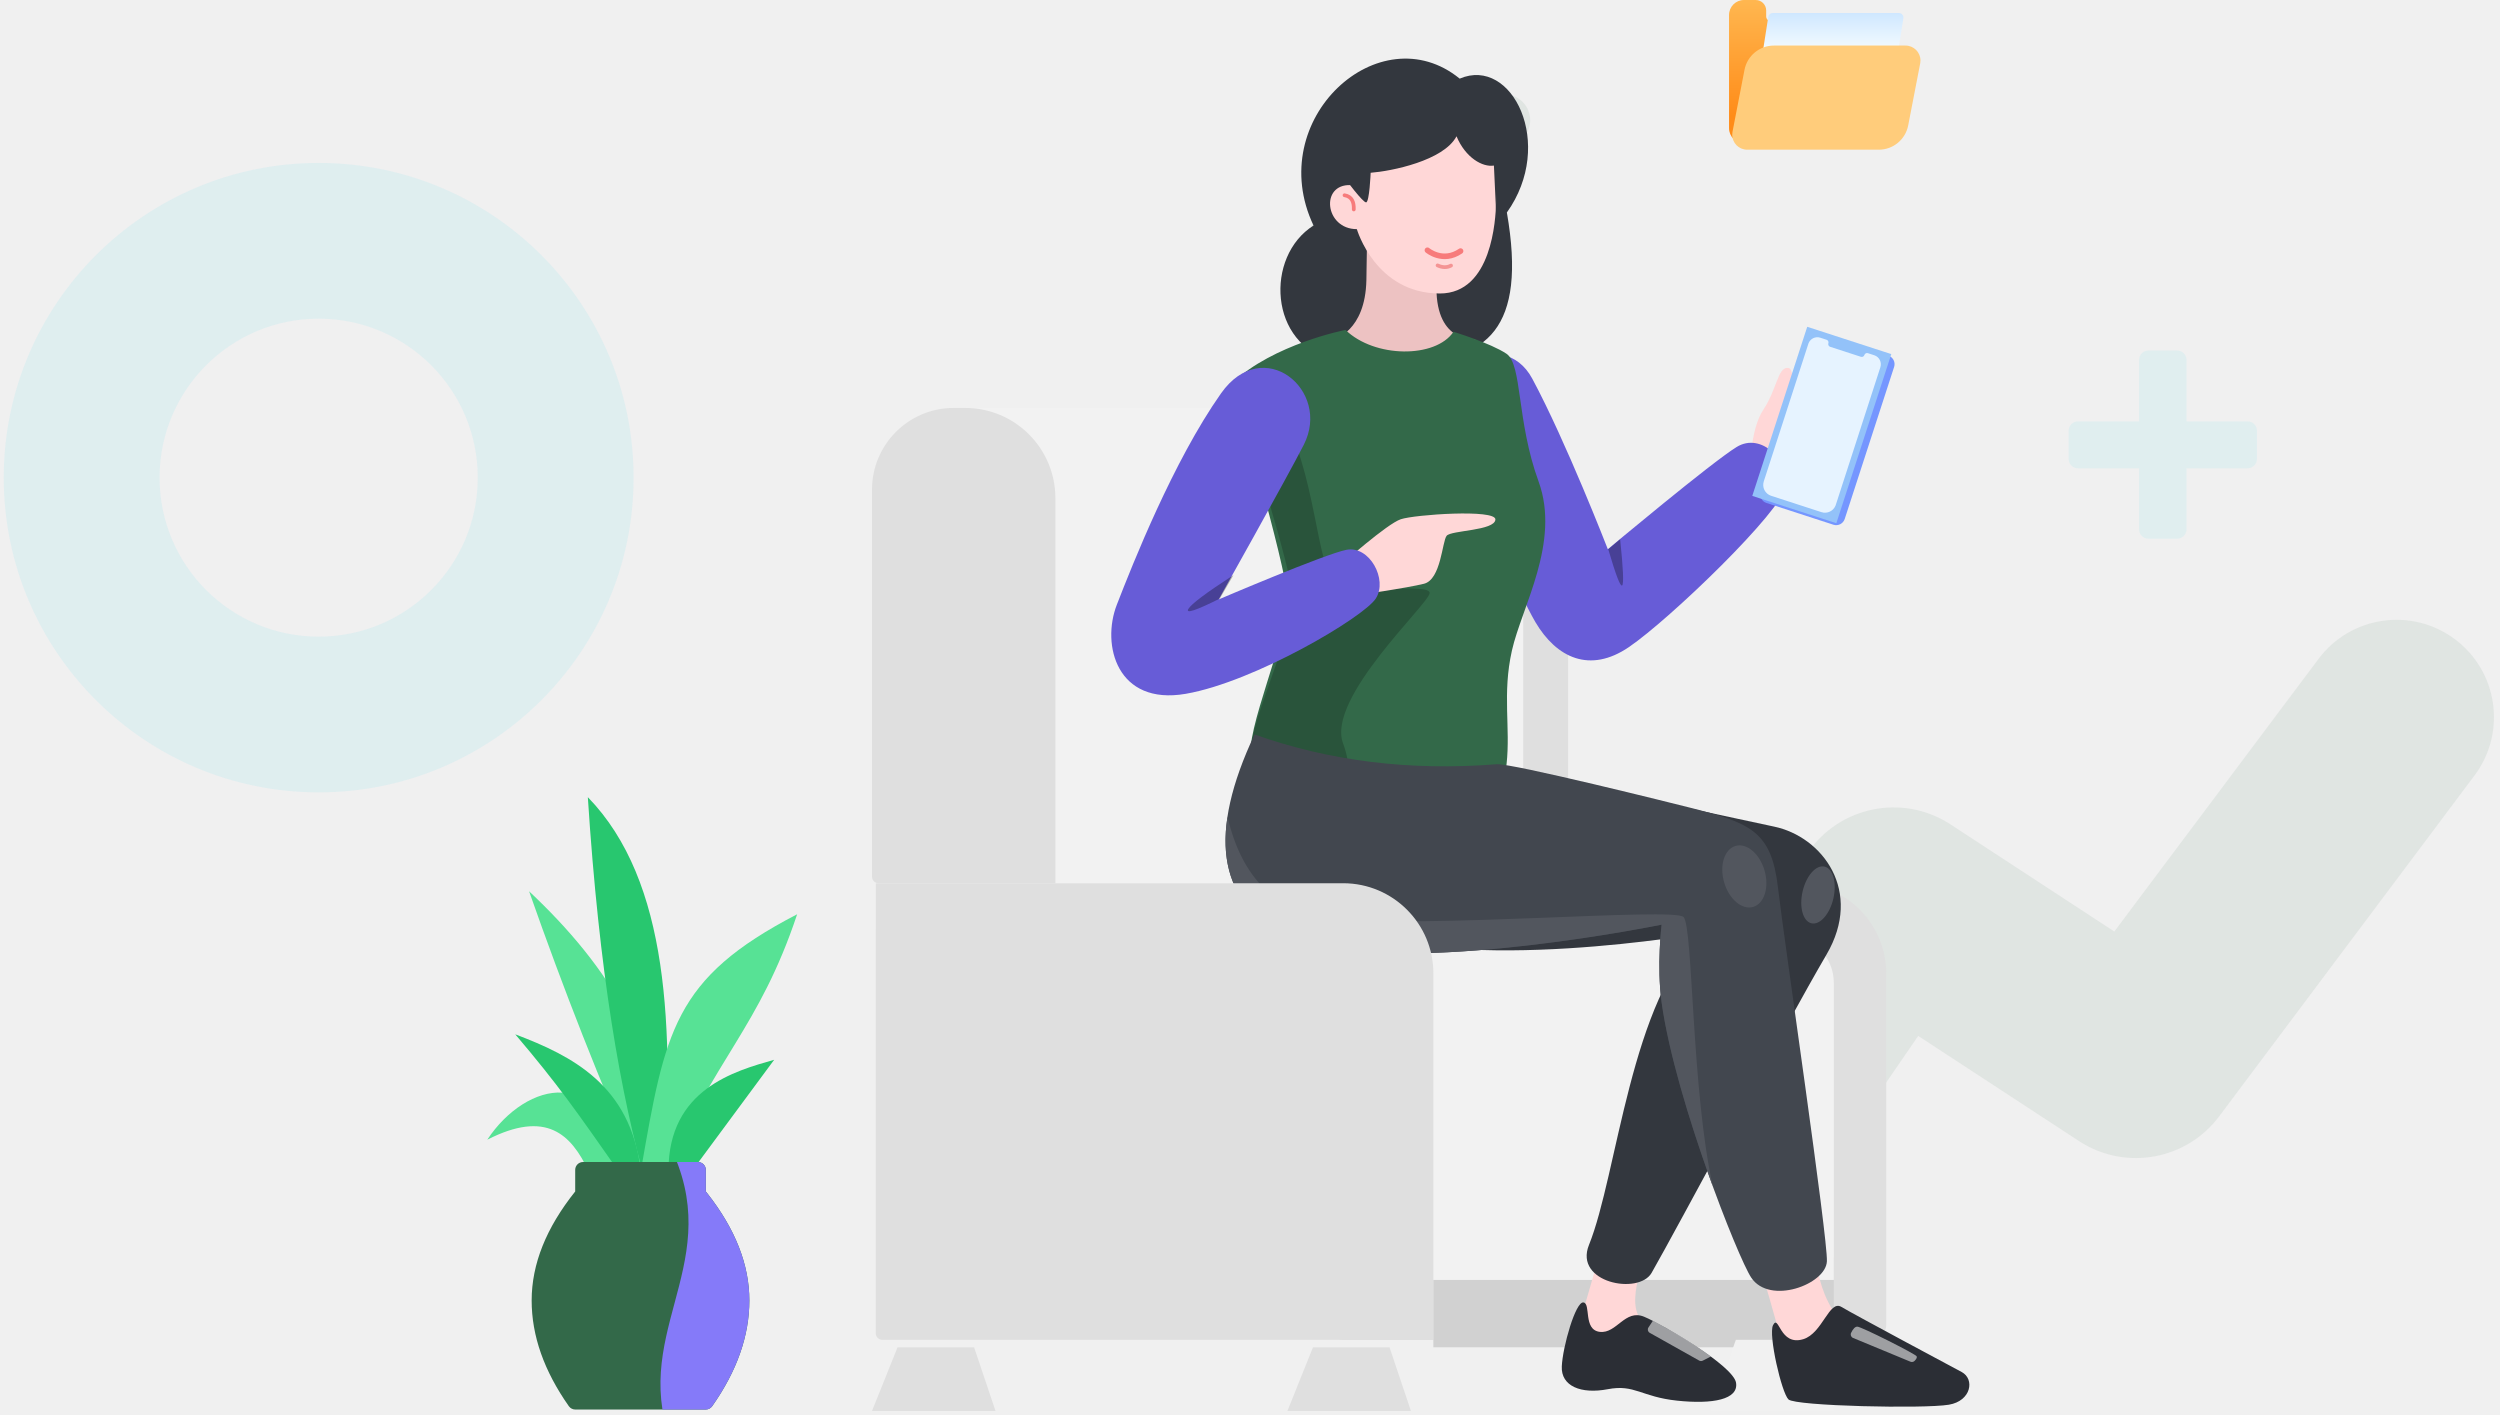
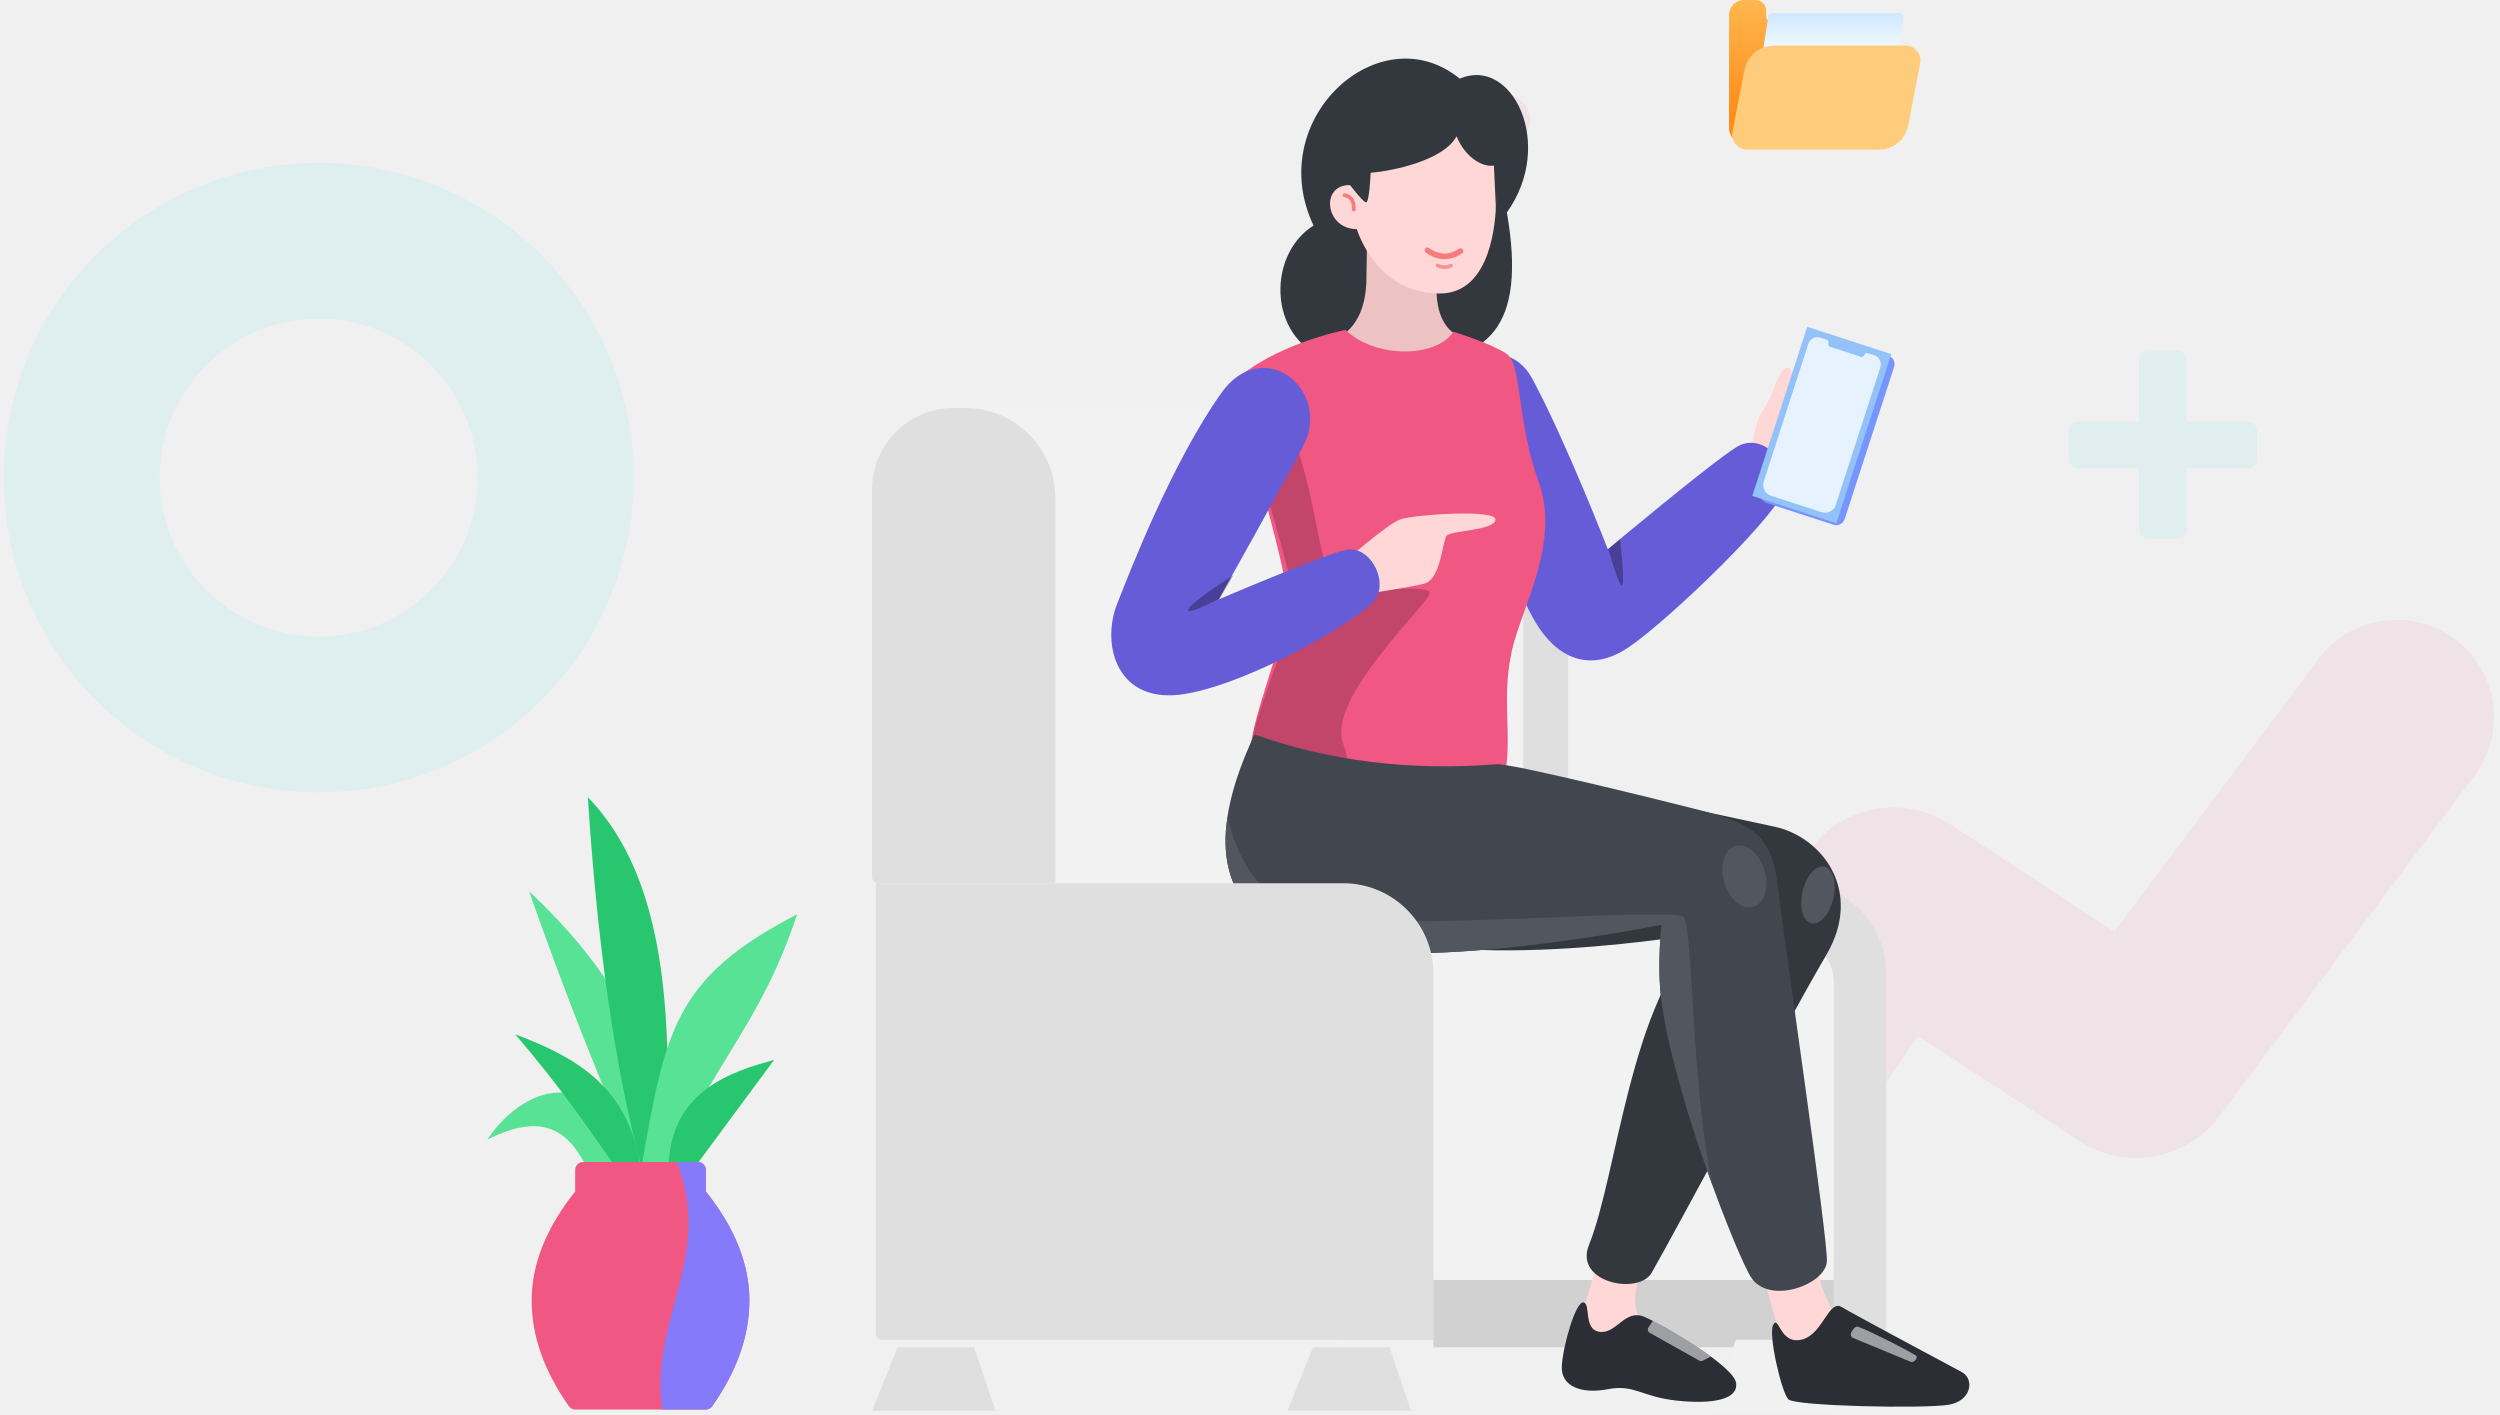
<svg xmlns="http://www.w3.org/2000/svg" xmlns:xlink="http://www.w3.org/1999/xlink" width="668" height="378" viewBox="0 0 668 378">
  <defs>
    <linearGradient id="ole6nyj9la" x1="50%" x2="50%" y1="81.177%" y2="-34.513%">
      <stop offset="0%" stop-color="#FF8C19" />
      <stop offset="100%" stop-color="#FFC967" />
    </linearGradient>
    <linearGradient id="am8kexv0ib" x1="62.11%" x2="62.11%" y1="31.381%" y2="-27.478%">
      <stop offset="0%" stop-color="#F8FDFF" />
      <stop offset="100%" stop-color="#AAD4FF" />
    </linearGradient>
    <path id="otu1t6pfxc" d="M13.75.112h30.673c1.168 0 2.115.94 2.115 2.1v5.774c7.757 9.712 11.635 19.423 11.635 29.135 0 9.412-3.312 18.825-9.935 28.237-.396.562-1.044.897-1.735.897H11.67c-.691 0-1.339-.335-1.735-.897C3.312 55.946 0 46.533 0 37.121c0-9.528 3.733-19.057 11.2-28.585l.435-.55V2.212c0-1.16.947-2.1 2.115-2.1z" />
  </defs>
  <g fill="none" fill-rule="evenodd">
    <g>
      <g>
        <g>
-           <path fill="#336949" fill-rule="nonzero" d="M618.526 151.035c8.614-11.498 24.925-13.841 36.431-5.233 11.392 8.523 13.803 24.583 5.492 36.06l-.255.347-68.253 91.106c-8.694 11.604-24.84 14.547-37.057 6.824l-.369-.237-42.967-28.104-43.322 63.054c-8.055 11.723-24.014 14.788-35.83 6.96l-.356-.241c-11.731-8.05-14.799-23.998-6.965-35.806l.24-.356 56.77-82.626c8.458-12.31 25.123-15.701 37.709-7.754l.38.244L563.94 223.9l54.586-72.864zM395.115 3.192C397.3.02 401.65-.788 404.833 1.39c3.14 2.149 3.97 6.4 1.892 9.562l-.085.126-17.01 24.708c-2.493 3.482-7.318 4.321-10.842 1.912l-.125-.087-9.77-6.954-10.587 16.772c-2.029 3.214-6.259 4.21-9.51 2.264l-.128-.079c-3.224-2.023-4.222-6.24-2.27-9.481l.078-.128 14.041-22.241c2.313-3.664 7.168-4.765 10.843-2.46l.192.125.189.13 9.974 7.1 13.4-19.467z" opacity=".085" transform="translate(-143, -351) translate(143.5, 351) translate(0.5, 25)" />
+           <path fill="#F05783" fill-rule="nonzero" d="M618.526 151.035c8.614-11.498 24.925-13.841 36.431-5.233 11.392 8.523 13.803 24.583 5.492 36.06l-.255.347-68.253 91.106c-8.694 11.604-24.84 14.547-37.057 6.824l-.369-.237-42.967-28.104-43.322 63.054c-8.055 11.723-24.014 14.788-35.83 6.96l-.356-.241c-11.731-8.05-14.799-23.998-6.965-35.806l.24-.356 56.77-82.626c8.458-12.31 25.123-15.701 37.709-7.754l.38.244L563.94 223.9l54.586-72.864zM395.115 3.192C397.3.02 401.65-.788 404.833 1.39c3.14 2.149 3.97 6.4 1.892 9.562l-.085.126-17.01 24.708c-2.493 3.482-7.318 4.321-10.842 1.912l-.125-.087-9.77-6.954-10.587 16.772c-2.029 3.214-6.259 4.21-9.51 2.264l-.128-.079c-3.224-2.023-4.222-6.24-2.27-9.481l.078-.128 14.041-22.241c2.313-3.664 7.168-4.765 10.843-2.46l.192.125.189.13 9.974 7.1 13.4-19.467z" opacity=".085" transform="translate(-143, -351) translate(143.5, 351) translate(0.5, 25)" />
          <path fill="#00CFE8" d="M583.235 116.44v-16.308h16.322c1.38 0 2.5-1.12 2.5-2.5v-7.543c0-1.38-1.12-2.5-2.5-2.5h-16.322V71.16c0-1.381-1.12-2.5-2.5-2.5h-7.673c-1.38 0-2.5 1.119-2.5 2.5v16.43h-16.321c-1.381 0-2.5 1.12-2.5 2.5v7.543c0 1.38 1.119 2.5 2.5 2.5h16.321v16.309c0 1.38 1.12 2.5 2.5 2.5h7.673c1.38 0 2.5-1.12 2.5-2.5z" opacity=".07" transform="translate(-143, -351) translate(143.5, 351) translate(0.5, 25)" />
          <path fill="#00CFE8" d="M84.148 18.537c46.474 0 84.15 37.65 84.15 84.093 0 46.443-37.676 84.093-84.15 84.093-46.474 0-84.15-37.65-84.15-84.093 0-46.443 37.676-84.093 84.15-84.093zm0 41.613c-23.477 0-42.508 19.019-42.508 42.48 0 23.46 19.031 42.48 42.508 42.48 23.477 0 42.509-19.02 42.509-42.48 0-23.461-19.032-42.48-42.509-42.48z" opacity=".074" transform="translate(-143, -351) translate(143.5, 351) translate(0.5, 25)" />
        </g>
        <g>
          <path fill="#DFDFDF" d="M47.111 236H172v118c0 2.21-1.79 4-4 4H27c-2.21 0-4-1.79-4-4v-93.889C23 246.795 33.795 236 47.111 236z" transform="translate(-143, -351) translate(143.5, 351) translate(328, 189) scale(-1, 1) translate(-328, -189) translate(129.5, 0)" />
          <path fill="#D1D1D1" d="M37 336L144 336 144 360 37 360z" transform="translate(-143, -351) translate(143.5, 351) translate(328, 189) scale(-1, 1) translate(-328, -189) translate(129.5, 0)" />
          <path fill="#DFDFDF" d="M176.173 360L183 377 150 377 155.719 360z" transform="translate(-143, -351) translate(143.5, 351) translate(328, 189) scale(-1, 1) translate(-328, -189) translate(129.5, 0)" />
          <path fill="#F1F1F1" d="M63.173 358L70 377 37 377 42.719 358z" transform="translate(-143, -351) translate(143.5, 351) translate(328, 189) scale(-1, 1) translate(-328, -189) translate(129.5, 0)" />
          <path fill="#DFDFDF" d="M287.173 360L294 377 261 377 266.719 360zM131.578 109.894L172 109v139h-64V134c0-13.109 10.473-23.816 23.578-24.106z" transform="translate(-143, -351) translate(143.5, 351) translate(328, 189) scale(-1, 1) translate(-328, -189) translate(129.5, 0)" />
          <path fill="#F2F2F2" d="M144.111 109H271.16c12.062 0 21.84 9.778 21.84 21.84v117.413c0 .965-.782 1.747-1.747 1.747H120V133.111C120 119.795 130.795 109 144.111 109z" transform="translate(-143, -351) translate(143.5, 351) translate(328, 189) scale(-1, 1) translate(-328, -189) translate(129.5, 0)" />
          <path fill="#DFDFDF" d="M269.111 109h3.049c12.062 0 21.84 9.778 21.84 21.84v103.413c0 .965-.782 1.747-1.747 1.747H245V133.111C245 119.795 255.795 109 269.111 109z" transform="translate(-143, -351) translate(143.5, 351) translate(328, 189) scale(-1, 1) translate(-328, -189) translate(129.5, 0)" />
          <path fill="#F2F2F2" d="M49.6 250H165v92H37v-79.4c0-6.959 5.641-12.6 12.6-12.6z" transform="translate(-143, -351) translate(143.5, 351) translate(328, 189) scale(-1, 1) translate(-328, -189) translate(129.5, 0)" />
          <g>
            <g>
              <path fill="#33373E" d="M14.105 80.612C-3.09 76.584-4.223 52.84 8.85 44.604-4.632 16.172 26.547-12.057 47.904 5.352 61.905-.677 73.54 22.849 60.512 41.12c5.463 31.373-5.655 39.483-25.696 39.828l-20.71-.337z" transform="translate(-143, -351) translate(143.5, 351) translate(328, 189) scale(-1, 1) translate(-328, -189) translate(129.5, 0) translate(115.5, 196) scale(-1, 1) translate(-115.5, -196) translate(0, 15) translate(46.12518, 0.659181)" />
              <path fill="#EDC2C2" d="M14.32 74.942s8.364-1.976 8.654-15.764c.29-13.788.087-18.495.087-18.495l18.425-.334s.201 15.366.204 20.925c.008 14.928 10.348 13.668 10.348 13.668s-2.15 12.104-18.845 13.049c-13.036.738-18.874-13.05-18.874-13.05z" transform="translate(-143, -351) translate(143.5, 351) translate(328, 189) scale(-1, 1) translate(-328, -189) translate(129.5, 0) translate(115.5, 196) scale(-1, 1) translate(-115.5, -196) translate(0, 15) translate(46.12518, 0.659181)" />
              <path fill="#FFD7D7" d="M18.766 33.798c-8.22-.32-6.88 11.785 1.66 11.768 0 0 4.959 17.196 22.177 17.196 13.984 0 14.893-20.042 15.02-24.04.137-4.263.154-18.268.154-18.268l-39.331-.018.32 13.362z" transform="translate(-143, -351) translate(143.5, 351) translate(328, 189) scale(-1, 1) translate(-328, -189) translate(129.5, 0) translate(115.5, 196) scale(-1, 1) translate(-115.5, -196) translate(0, 15) translate(46.12518, 0.659181)" />
              <path stroke="#F77B7B" stroke-linecap="round" stroke-width="1.5" d="M39.283 51.21s4.102 3.493 8.851.222" transform="translate(-143, -351) translate(143.5, 351) translate(328, 189) scale(-1, 1) translate(-328, -189) translate(129.5, 0) translate(115.5, 196) scale(-1, 1) translate(-115.5, -196) translate(0, 15) translate(46.12518, 0.659181)" />
              <path stroke="#F49494" stroke-linecap="round" d="M41.984 55.318c1.296.547 2.525.548 3.6-.08" transform="translate(-143, -351) translate(143.5, 351) translate(328, 189) scale(-1, 1) translate(-328, -189) translate(129.5, 0) translate(115.5, 196) scale(-1, 1) translate(-115.5, -196) translate(0, 15) translate(46.12518, 0.659181) translate(43.78422, 55.47802) rotate(2) translate(-43.78422, -55.47802)" />
              <path stroke="#F77B7B" stroke-linecap="round" d="M19.142 40.51c.519-1.873.292-3.508-1.556-4.253" transform="translate(-143, -351) translate(143.5, 351) translate(328, 189) scale(-1, 1) translate(-328, -189) translate(129.5, 0) translate(115.5, 196) scale(-1, 1) translate(-115.5, -196) translate(0, 15) translate(46.12518, 0.659181) translate(18.4849, 38.38361) rotate(-13) translate(-18.4849, -38.38361)" />
              <path fill="#33373E" d="M17.465 32.302s4.505 6.082 5.418 6.114c.913.032 1.232-7.91 1.232-7.91 5.527-.424 19.514-3.226 22.942-9.753 2.398 5.76 6.981 8.317 9.993 7.826l.57 12.236 1.406-24.599H16.363l1.102 16.086z" transform="translate(-143, -351) translate(143.5, 351) translate(328, 189) scale(-1, 1) translate(-328, -189) translate(129.5, 0) translate(115.5, 196) scale(-1, 1) translate(-115.5, -196) translate(0, 15) translate(46.12518, 0.659181)" />
            </g>
            <g>
              <path fill="#FFD7D7" d="M91.622 132.095s-7.374 14.982-1.33 19.703c6.055 4.722 22.046 13.571 22.046 13.571l-42.367-2.678 9.418-32.676 12.233 2.08z" transform="translate(-143, -351) translate(143.5, 351) translate(328, 189) scale(-1, 1) translate(-328, -189) translate(129.5, 0) translate(115.5, 196) scale(-1, 1) translate(-115.5, -196) translate(0, 15) translate(53.01019, 186.6562)" />
              <path fill="#2B2E35" d="M74.07 146.353c2.09.246-.143 7.327 4.384 7.865 4.518.538 6.714-6.17 11.84-4.044 5.128 2.127 23.826 13.123 24.562 17.619.745 4.494-6.221 5.817-15.775 4.802-9.554-1.015-11.315-4.434-18.487-3.057-7.163 1.376-12.53-.818-12.293-6.083.237-5.265 3.678-17.347 5.768-17.102z" transform="translate(-143, -351) translate(143.5, 351) translate(328, 189) scale(-1, 1) translate(-328, -189) translate(129.5, 0) translate(115.5, 196) scale(-1, 1) translate(-115.5, -196) translate(0, 15) translate(53.01019, 186.6562)" />
              <path fill="#FFF" fill-opacity=".541" d="M92.633 151.265l-1.181 1.782c-.305.46-.18 1.081.28 1.386.021.014.042.027.064.039l13.22 7.421c.292.164.646.171.944.02l2.155-1.1c-3.082-2.246-5.601-3.933-8.386-5.589-2.138-1.272-4.504-2.583-7.096-3.959z" transform="translate(-143, -351) translate(143.5, 351) translate(328, 189) scale(-1, 1) translate(-328, -189) translate(129.5, 0) translate(115.5, 196) scale(-1, 1) translate(-115.5, -196) translate(0, 15) translate(53.01019, 186.6562)" />
              <path fill="#33373E" d="M27.8.045c12.827.576 84.214 16.46 97.184 19.158 12.97 2.698 23.936 17.3 14.045 34.208-11.108 18.98-39.77 72.884-46.728 85.035-3.444 6.014-20.82 2.642-16.739-7.452 7.609-18.818 11.142-66.091 30.541-83.328 0 0-65.237 11.422-93.417-1.661C-7.794 36.495-3.161-1.348 27.8.045z" transform="translate(-143, -351) translate(143.5, 351) translate(328, 189) scale(-1, 1) translate(-328, -189) translate(129.5, 0) translate(115.5, 196) scale(-1, 1) translate(-115.5, -196) translate(0, 15) translate(53.01019, 186.6562)" />
            </g>
            <g>
              <path fill="#FFD7D7" d="M80.996 30.762s-.145-10.499 3.506-15.985c3.65-5.487 3.795-11.315 6.558-11.124 2.763.19.027 13.737.027 13.737s3.506-1.347 6.024-3.051c2.519-1.705 10.155-10.106 11.94-8.617 3.025 2.537-1.848 16.845-4.502 19.706-2.664 2.861-17.212 12.27-17.212 12.27l-6.34-6.936z" transform="translate(-143, -351) translate(143.5, 351) translate(328, 189) scale(-1, 1) translate(-328, -189) translate(129.5, 0) translate(115.5, 196) scale(-1, 1) translate(-115.5, -196) translate(0, 15) translate(90.69452, 79.64)" />
              <path fill="#675CD7" d="M2.174 24.47C8.141 38.393 19.065 63.967 23.57 71.597c5.644 9.555 14.545 13.765 24.965 6.675 10.95-7.45 41.1-36.504 41.984-43.086.876-6.581-6.503-14.478-13.18-10.39-6.678 4.089-34.423 27.316-34.423 27.316S31.717 23.236 22.71 6.51C14.909-7.962-6.908 3.307 2.174 24.47z" transform="translate(-143, -351) translate(143.5, 351) translate(328, 189) scale(-1, 1) translate(-328, -189) translate(129.5, 0) translate(115.5, 196) scale(-1, 1) translate(-115.5, -196) translate(0, 15) translate(90.69452, 79.64)" />
              <path fill="#000" fill-opacity=".303" d="M43.03 52.126c2.006 6.841 3.242 10.064 3.711 9.668.469-.396.29-4.513-.537-12.35l-3.173 2.682z" transform="translate(-143, -351) translate(143.5, 351) translate(328, 189) scale(-1, 1) translate(-328, -189) translate(129.5, 0) translate(115.5, 196) scale(-1, 1) translate(-115.5, -196) translate(0, 15) translate(90.69452, 79.64)" />
            </g>
            <g>
              <g>
                <path fill="#7596FF" fill-rule="nonzero" d="M3.151.756h18.816c1.325 0 2.4 1.074 2.4 2.4v42.712c0 1.326-1.075 2.4-2.4 2.4H3.15c-1.325 0-2.4-1.074-2.4-2.4V3.156c0-1.326 1.075-2.4 2.4-2.4z" transform="translate(-143, -351) translate(143.5, 351) translate(328, 189) scale(-1, 1) translate(-328, -189) translate(129.5, 0) translate(115.5, 196) scale(-1, 1) translate(-115.5, -196) translate(0, 15) translate(191.388, 99.40203) scale(-1, 1) rotate(-18) translate(-191.388, -99.40203) translate(177.888, 74.90203) translate(0, 0)" />
                <path fill="#93C2F9" d="M2.53 0.131H26.145V47.644H2.53z" transform="translate(-143, -351) translate(143.5, 351) translate(328, 189) scale(-1, 1) translate(-328, -189) translate(129.5, 0) translate(115.5, 196) scale(-1, 1) translate(-115.5, -196) translate(0, 15) translate(191.388, 99.40203) scale(-1, 1) rotate(-18) translate(-191.388, -99.40203) translate(177.888, 74.90203) translate(0, 0)" />
                <path fill="#E6F3FF" fill-rule="nonzero" d="M6.751 1.828h1.791c.365 0 .669.265.732.613l.012.135c0 .413.332.747.743.747h8.636c.365 0 .668-.264.731-.613l.012-.134c0-.413.333-.748.744-.748h1.782c1.323 0 2.409 1.026 2.514 2.33l.009.21-.034 38.638c-.005 1.685-1.363 3.051-3.04 3.054H7.215c-1.604.003-2.917-1.249-3.028-2.834l-.008-.218s0-.002.003-.002l.034-38.628c.001-1.409 1.136-2.55 2.536-2.55z" transform="translate(-143, -351) translate(143.5, 351) translate(328, 189) scale(-1, 1) translate(-328, -189) translate(129.5, 0) translate(115.5, 196) scale(-1, 1) translate(-115.5, -196) translate(0, 15) translate(191.388, 99.40203) scale(-1, 1) rotate(-18) translate(-191.388, -99.40203) translate(177.888, 74.90203) translate(0, 0)" />
              </g>
            </g>
            <g>
-               <path fill="#336949" d="M0 14.183s14.378 48.433 14.804 57.6c.426 9.17-11.76 36.116-9.685 42.927 4.784 15.739 65.857 22.516 68.19 1.343 1.089-9.874-1.176-18.737 1.434-30.372 2.6-11.635 13.052-28.924 7.124-45.18-5.929-16.255-4.34-31.294-8.58-34.137-4.24-2.842-14.152-5.86-14.152-5.86-4.82 7.135-21.092 7.03-28.856-.504 0 0-19.29 3.764-30.279 14.183z" transform="translate(-143, -351) translate(143.5, 351) translate(328, 189) scale(-1, 1) translate(-328, -189) translate(129.5, 0) translate(115.5, 196) scale(-1, 1) translate(-115.5, -196) translate(0, 15) translate(33.24044, 73.15361)" />
+               <path fill="#F05783" d="M0 14.183s14.378 48.433 14.804 57.6c.426 9.17-11.76 36.116-9.685 42.927 4.784 15.739 65.857 22.516 68.19 1.343 1.089-9.874-1.176-18.737 1.434-30.372 2.6-11.635 13.052-28.924 7.124-45.18-5.929-16.255-4.34-31.294-8.58-34.137-4.24-2.842-14.152-5.86-14.152-5.86-4.82 7.135-21.092 7.03-28.856-.504 0 0-19.29 3.764-30.279 14.183z" transform="translate(-143, -351) translate(143.5, 351) translate(328, 189) scale(-1, 1) translate(-328, -189) translate(129.5, 0) translate(115.5, 196) scale(-1, 1) translate(-115.5, -196) translate(0, 15) translate(33.24044, 73.15361)" />
              <path fill="#000" fill-opacity=".199" d="M12.885 22.027c9.584 15.301 9.555 41.941 14.703 45.43 5.147 3.489 25.181.065 25.181 2.828s-27.686 28.084-23.14 40.19c2.38 6.337 1.734 12.008-1.937 17.01l-1.199-.262c-10.908-2.48-19.678-6.934-21.374-12.513-2.075-6.811 11.517-33.758 11.09-42.927C15.85 64.001 4.42 27.926.975 17.2c2.806-4.98 6.775-3.37 11.91 4.828z" transform="translate(-143, -351) translate(143.5, 351) translate(328, 189) scale(-1, 1) translate(-328, -189) translate(129.5, 0) translate(115.5, 196) scale(-1, 1) translate(-115.5, -196) translate(0, 15) translate(33.24044, 73.15361)" />
            </g>
            <g>
              <path fill="#FFD7D7" d="M62.468 52.486S74.58 41.704 78.287 40.452c3.707-1.25 25.42-2.754 25.283.073-.156 3.03-11.818 2.855-13.026 4.346-1.209 1.49-1.483 11.675-6.051 12.819-4.559 1.143-18.226 3.115-18.226 3.115l-3.799-8.319z" transform="translate(-143, -351) translate(143.5, 351) translate(328, 189) scale(-1, 1) translate(-328, -189) translate(129.5, 0) translate(115.5, 196) scale(-1, 1) translate(-115.5, -196) translate(0, 15) translate(0, 83.28828)" />
              <path fill="#675CD7" d="M30.25 6.832C17.49 24.947 6.595 52.541 2.414 63.299c-4.182 10.758.036 26.985 18.423 23.799 18.354-3.177 47.557-20.441 50.788-25.477 3.231-5.036-1.677-14.2-7.859-13-5.727 1.11-34.133 13.26-34.133 13.26s18.275-32.586 22.737-41.322C59.825 5.971 41.488-9.129 30.25 6.832z" transform="translate(-143, -351) translate(143.5, 351) translate(328, 189) scale(-1, 1) translate(-328, -189) translate(129.5, 0) translate(115.5, 196) scale(-1, 1) translate(-115.5, -196) translate(0, 15) translate(0, 83.28828)" />
              <path fill="#000" fill-opacity=".303" d="M29.923 61.658c-6.38 3.19-9.182 4.115-8.404 2.778.778-1.338 4.797-4.356 12.057-9.055l-3.653 6.277z" transform="translate(-143, -351) translate(143.5, 351) translate(328, 189) scale(-1, 1) translate(-328, -189) translate(129.5, 0) translate(115.5, 196) scale(-1, 1) translate(-115.5, -196) translate(0, 15) translate(0, 83.28828)" />
            </g>
            <g transform="translate(-143, -351) translate(143.5, 351) translate(328, 189) scale(-1, 1) translate(-328, -189) translate(129.5, 0) translate(115.5, 196) scale(-1, 1) translate(-115.5, -196) translate(0, 15) translate(30.92498, 181)">
              <path fill="#FFD7D7" d="M158.258 138.352s-.222 17.635 14.222 24.228c14.435 6.592 24.72 6.195 23.411 11.292-1.309 5.096-38.883 4.89-42.391.905-2.991-3.391-9.495-34.966-11.285-32.552l16.043-3.873z" />
              <path fill="#2B2E35" d="M146.83 158.092c1.613-3.136 1.714 5.684 8.077 3.74 5.163-1.577 6.928-10.604 10.19-8.627 3.263 1.977 31.983 17.308 32.146 17.4 3.536 1.916 2.548 7.72-3.424 8.734-6.636 1.125-41.02.367-42.866-1.412-1.845-1.78-5.417-17.321-4.123-19.835z" />
              <path fill="#FFF" fill-opacity=".541" d="M169.346 158.477c-.573 0-1.126.553-1.659 1.658-.24.498-.03 1.096.467 1.336l.051.023 15.351 6.358c.375.155.806.069 1.091-.218.518-.519.703-.932.557-1.238-.28-.588-14.776-7.919-15.858-7.919z" />
              <path fill="#42474F" d="M8.29.25C-4.14 26.66-1.62 44.4 15.85 53.468c25.343 13.156 101.21-2.404 101.21-2.404s-1.356 10.98 0 20.773c3.54 25.576 20.38 68.188 23.943 73.542 4.927 7.404 19.935 1.82 20.218-4.345.282-6.165-11.314-84.905-13.078-99.92-1.754-15.017-7.293-17.198-23.47-21.303-3.717-.943-47.669-11.93-51.695-11.61C49.914 10.035 28.351 7.385 8.291.25z" />
              <path fill="#52565E" d="M28.732 49.38c25.09 2.828 91.515-3.002 94.183-.353 2.547 2.53 2.122 46.529 7.836 71.995l-.87-2.405c-5.373-15.013-10.952-33.272-12.822-46.78-1.356-9.793 0-20.773 0-20.773l-3.06.596c-14.42 2.725-75.849 13.385-98.15 1.808C3.765 47.196-1.166 36.775 1.056 22.205c3.826 16.468 13.05 25.526 27.676 27.175z" />
              <ellipse cx="158.842" cy="43.129" fill="#52565E" rx="4.218" ry="7.775" transform="translate(158.8419, 43.12891) rotate(13) translate(-158.8419, -43.12891)" />
              <ellipse cx="139.162" cy="38.18" fill="#52565E" rx="5.625" ry="8.481" transform="translate(139.1624, 38.17969) rotate(-16) translate(-139.1624, -38.17969)" />
            </g>
          </g>
          <path fill="#DFDFDF" d="M168.111 236H293v120.253c0 .965-.782 1.747-1.747 1.747H144v-97.889C144 246.795 154.795 236 168.111 236z" transform="translate(-143, -351) translate(143.5, 351) translate(328, 189) scale(-1, 1) translate(-328, -189) translate(129.5, 0)" />
          <g>
            <path fill="url(#ole6nyj9la)" d="M4 0h3.115c1.55 0 2.808 1.257 2.808 2.808v1.589c0 .673.546 1.219 1.219 1.219h29.925c2.209 0 4 1.79 4 4V34.26c0 2.209-1.791 4-4 4H4c-2.21 0-4-1.791-4-4V4c0-2.21 1.79-4 4-4z" transform="translate(-143, -351) translate(143.5, 351) translate(328, 189) scale(-1, 1) translate(-328, -189) translate(129.5, 0) translate(39, 20) scale(-1, 1) translate(-39, -20) translate(13, 0)" />
            <path fill="url(#am8kexv0ib)" d="M11.688 3.478h33.687c.673 0 1.22.546 1.22 1.22 0 .063-.006.126-.015.188L41.517 37.23c-.093.594-.604 1.03-1.205 1.03H6.625c-.673 0-1.22-.545-1.22-1.218 0-.064.006-.127.015-.189l5.063-32.344c.093-.593.604-1.03 1.205-1.03z" transform="translate(-143, -351) translate(143.5, 351) translate(328, 189) scale(-1, 1) translate(-328, -189) translate(129.5, 0) translate(39, 20) scale(-1, 1) translate(-39, -20) translate(13, 0)" />
            <path fill="#FFCC7B" d="M51.078 16.934l-3.211 16.587C47.138 37.283 43.844 40 40.013 40H4.849c-2.21 0-4-1.79-4-4 0-.255.024-.51.073-.76l3.211-16.587c.729-3.762 4.023-6.48 7.854-6.48h35.164c2.21 0 4 1.792 4 4 0 .256-.024.51-.073.761z" transform="translate(-143, -351) translate(143.5, 351) translate(328, 189) scale(-1, 1) translate(-328, -189) translate(129.5, 0) translate(39, 20) scale(-1, 1) translate(-39, -20) translate(13, 0)" />
          </g>
          <g>
            <g>
              <path fill="#57E295" d="M41.464 101.6c11.009-24.85 21.01-50.371 30.166-76.456C50.54 44.978 34.14 69.142 36.476 101.6h4.988z" transform="translate(-143, -351) translate(143.5, 351) translate(328, 189) scale(-1, 1) translate(-328, -189) translate(129.5, 0) translate(314, 213)" />
              <path fill="#28C76F" d="M35.597 104.195C32.99 61.823 34.095 22.47 55.933 0c-3.012 46.523-8.647 79.296-15.783 104.195h-4.553z" transform="translate(-143, -351) translate(143.5, 351) translate(328, 189) scale(-1, 1) translate(-328, -189) translate(129.5, 0) translate(314, 213)" />
              <path fill="#57E295" d="M34.595 99.782C22.395 70.172 10.135 61.685 0 31.291c33.167 17.16 35.246 31.331 41.756 68.491h-7.161z" transform="translate(-143, -351) translate(143.5, 351) translate(328, 189) scale(-1, 1) translate(-328, -189) translate(129.5, 0) translate(314, 213)" />
              <path fill="#28C76F" d="M28.028 99.782L6.141 70.172c10.57 3.007 28.24 7.876 28.24 29.61h-6.353z" transform="translate(-143, -351) translate(143.5, 351) translate(328, 189) scale(-1, 1) translate(-328, -189) translate(129.5, 0) translate(314, 213)" />
              <path fill="#57E295" d="M48.5 99.782H55.8c4.64-9.667 11.179-16.322 26.998-8.255-10.37-15.76-31.645-20.53-34.3 8.255z" transform="translate(-143, -351) translate(143.5, 351) translate(328, 189) scale(-1, 1) translate(-328, -189) translate(129.5, 0) translate(314, 213)" />
              <path fill="#28C76F" d="M41.783 99.782h6.072c11.144-15.901 15.935-22.83 27.467-36.41-15.192 5.752-30.786 13.58-33.539 36.41z" transform="translate(-143, -351) translate(143.5, 351) translate(328, 189) scale(-1, 1) translate(-328, -189) translate(129.5, 0) translate(314, 213)" />
            </g>
            <g transform="translate(-143, -351) translate(143.5, 351) translate(328, 189) scale(-1, 1) translate(-328, -189) translate(129.5, 0) translate(314, 213) translate(12.76923, 97.375)">
              <mask id="3ce2ypl32d" fill="#fff">
                <use xlink:href="#otu1t6pfxc" />
              </mask>
-               <use fill="#336949" xlink:href="#otu1t6pfxc" />
+               <use fill="#F05783" xlink:href="#otu1t6pfxc" />
              <path fill="#857AF9" d="M-7.404-1.706h27.5c-13.165 30.42 12.804 48.436 0 78.742h-27.5V-1.706z" mask="url(#3ce2ypl32d)" />
            </g>
          </g>
        </g>
      </g>
    </g>
  </g>
</svg>
